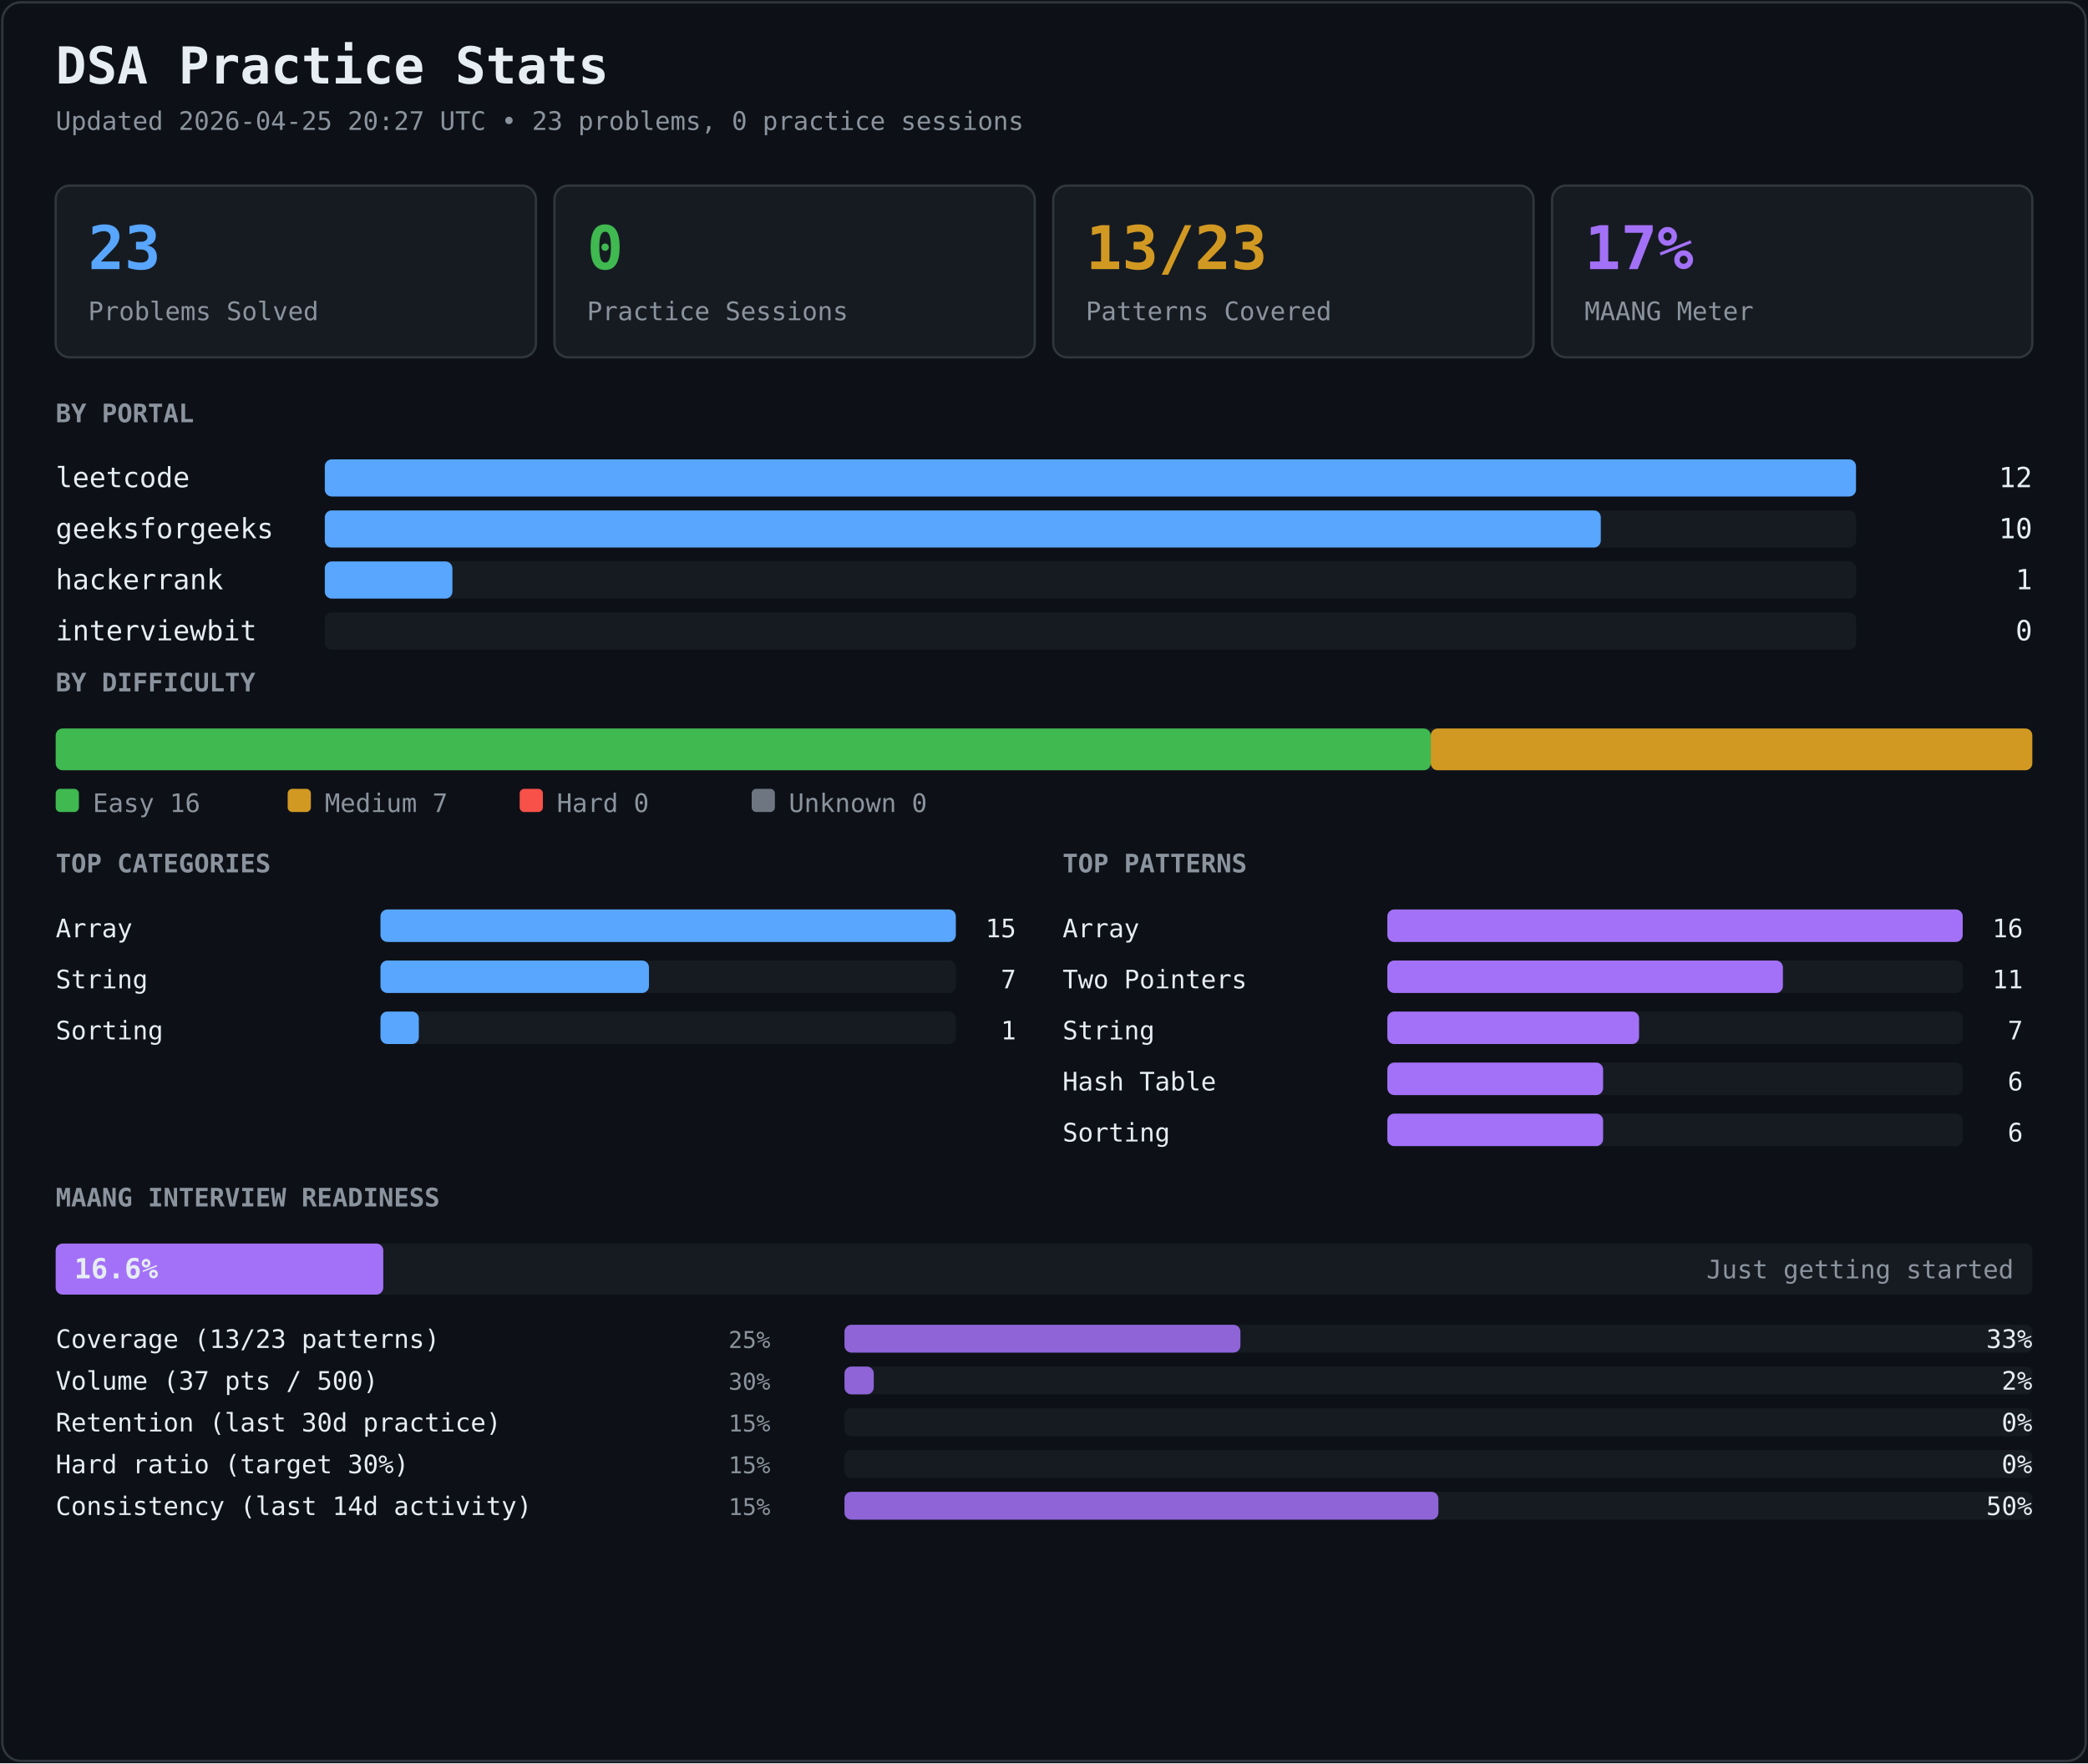
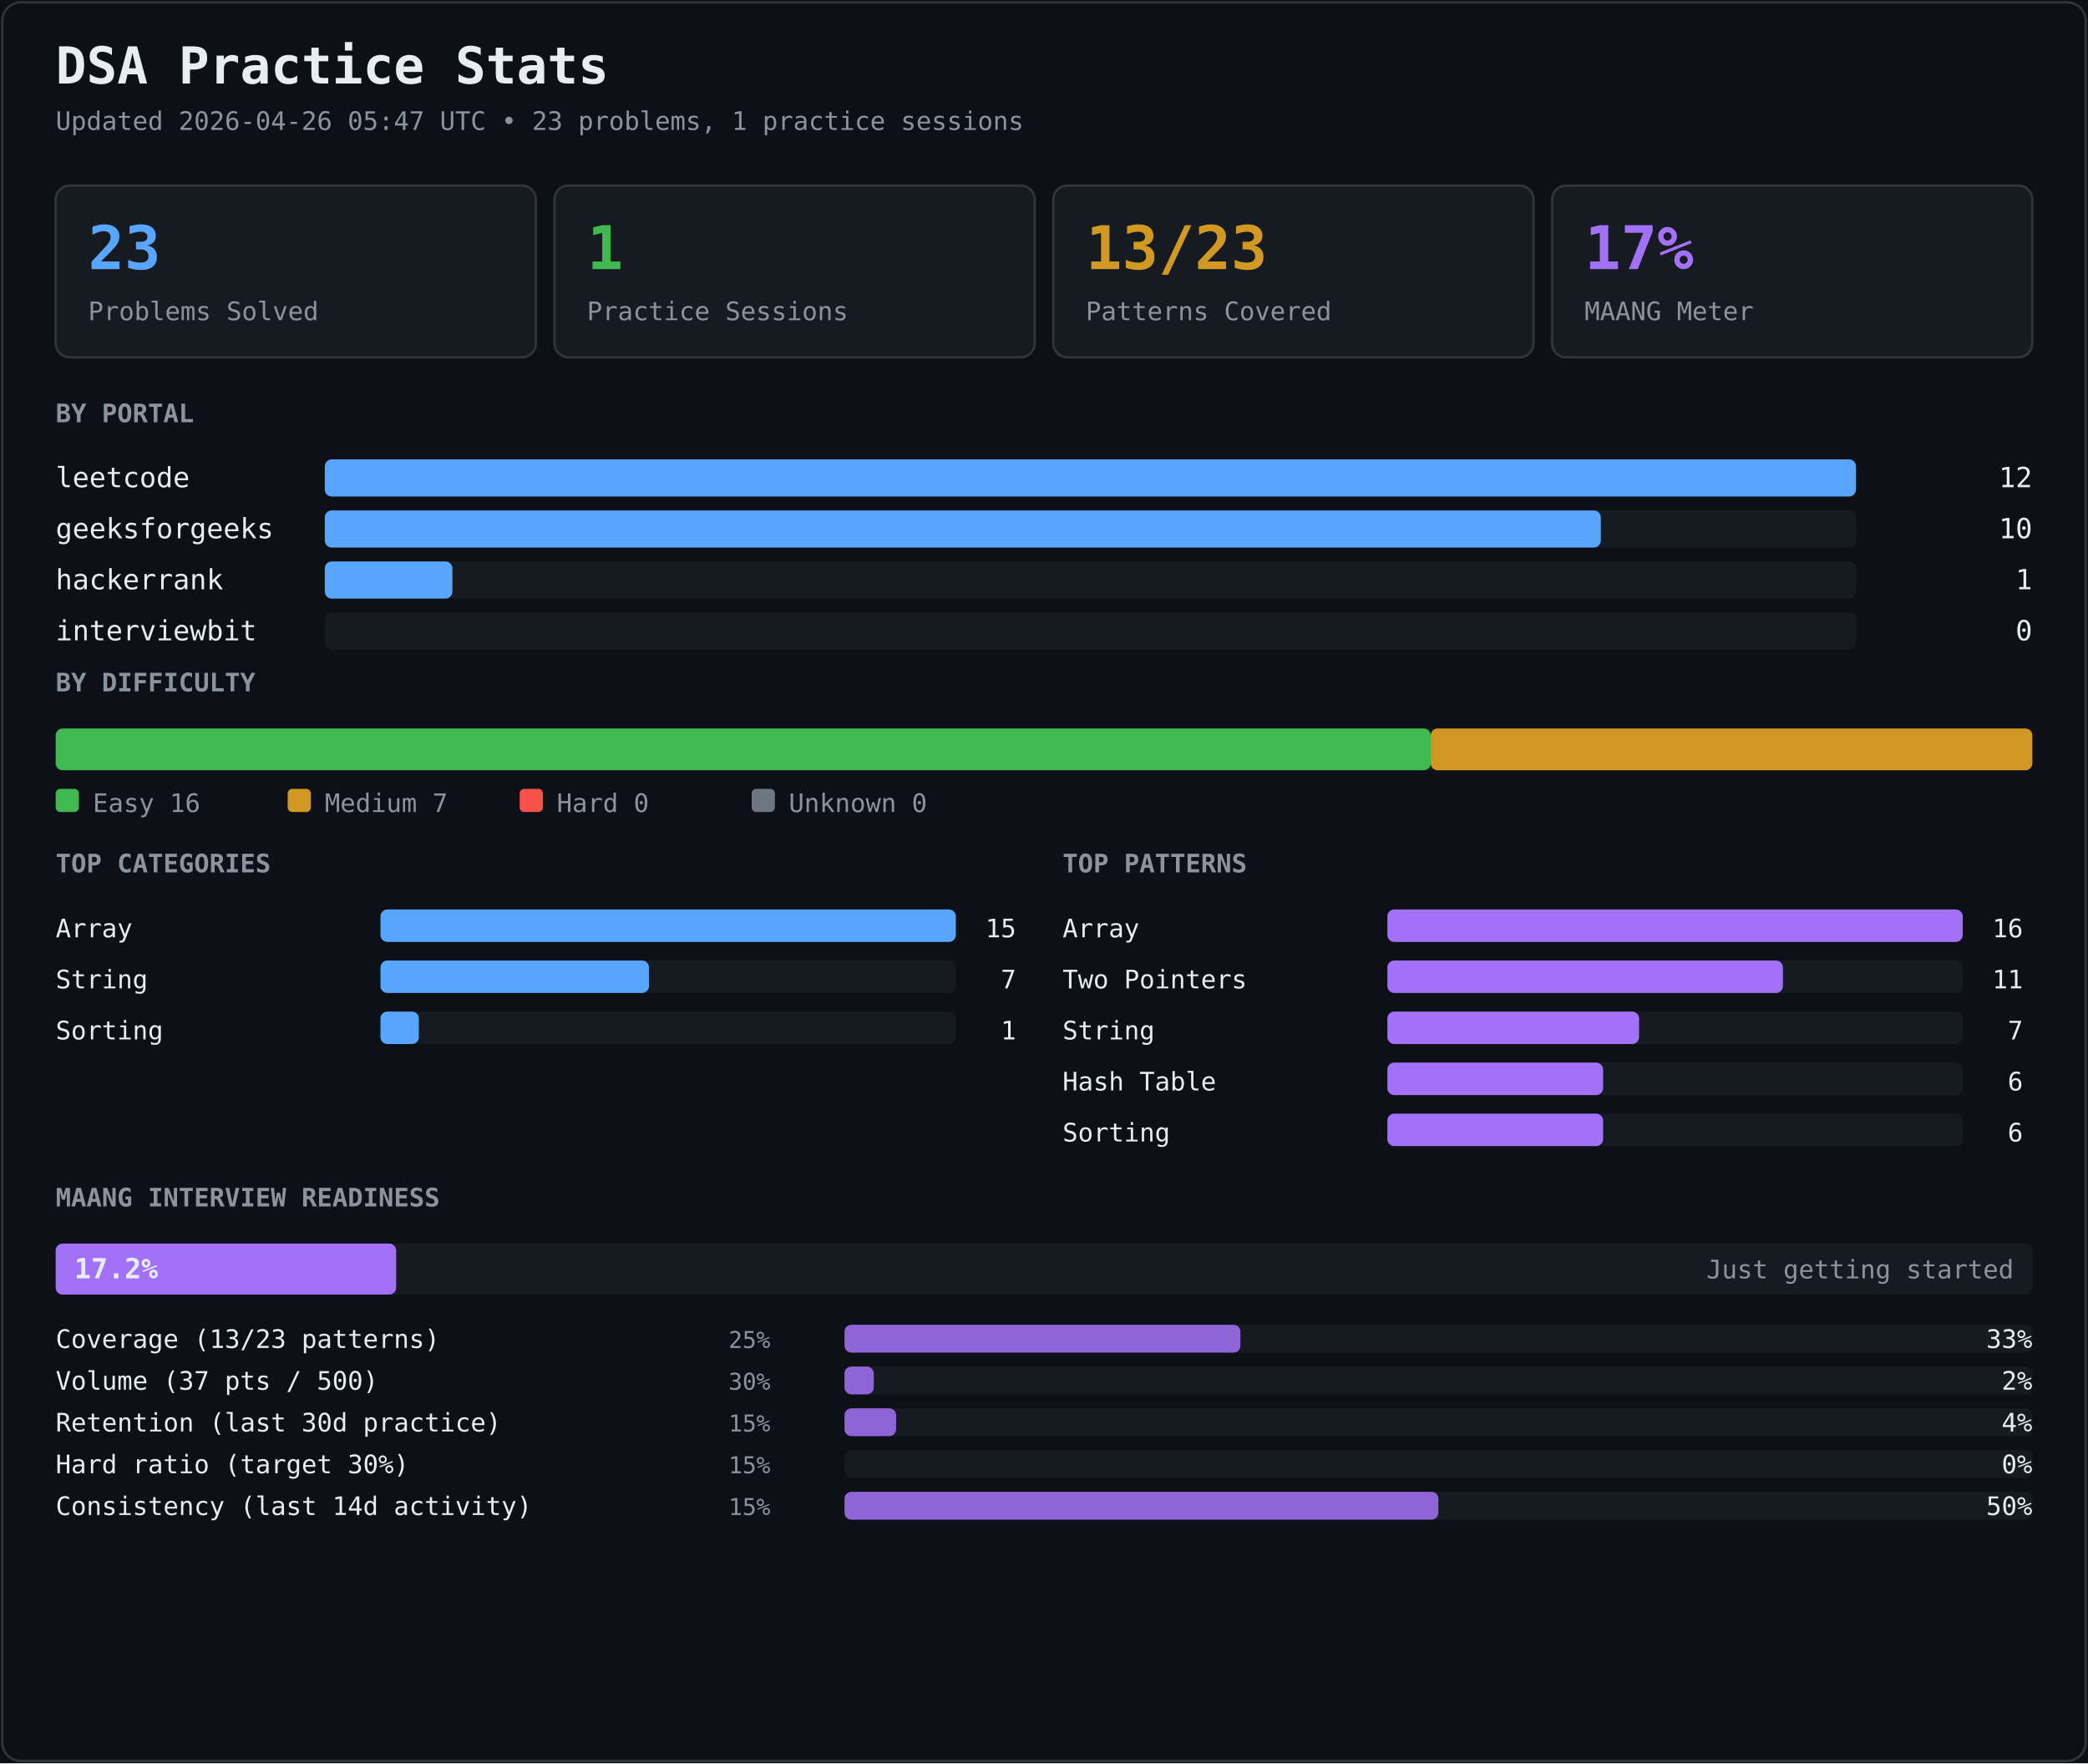
<svg xmlns="http://www.w3.org/2000/svg" width="900" height="760" viewBox="0 0 900 760">
  <rect width="900" height="760" fill="#0d1117" />
  <rect x="1" y="1" width="898" height="758" fill="none" stroke="#30363d" rx="8" />
  <text x="24" y="36" font-family="ui-monospace, SFMono-Regular, Menlo, Consolas, monospace" font-size="22" font-weight="700" fill="#e6edf3" text-anchor="start">DSA Practice Stats</text>
-   <text x="24" y="56" font-family="ui-monospace, SFMono-Regular, Menlo, Consolas, monospace" font-size="11" font-weight="400" fill="#8b949e" text-anchor="start">Updated 2026-04-25 20:27 UTC • 23 problems, 0 practice sessions</text>
+   <text x="24" y="56" font-family="ui-monospace, SFMono-Regular, Menlo, Consolas, monospace" font-size="11" font-weight="400" fill="#8b949e" text-anchor="start">Updated 2026-04-26 05:47 UTC • 23 problems, 1 practice sessions</text>
  <rect x="24" y="80" width="207" height="74" rx="6" fill="#161b22" stroke="#30363d" />
  <text x="38" y="116" font-family="ui-monospace, SFMono-Regular, Menlo, Consolas, monospace" font-size="26" font-weight="700" fill="#58a6ff" text-anchor="start">23</text>
  <text x="38" y="138" font-family="ui-monospace, SFMono-Regular, Menlo, Consolas, monospace" font-size="11" font-weight="400" fill="#8b949e" text-anchor="start">Problems Solved</text>
  <rect x="239" y="80" width="207" height="74" rx="6" fill="#161b22" stroke="#30363d" />
-   <text x="253" y="116" font-family="ui-monospace, SFMono-Regular, Menlo, Consolas, monospace" font-size="26" font-weight="700" fill="#3fb950" text-anchor="start">0</text>
+   <text x="253" y="116" font-family="ui-monospace, SFMono-Regular, Menlo, Consolas, monospace" font-size="26" font-weight="700" fill="#3fb950" text-anchor="start">1</text>
  <text x="253" y="138" font-family="ui-monospace, SFMono-Regular, Menlo, Consolas, monospace" font-size="11" font-weight="400" fill="#8b949e" text-anchor="start">Practice Sessions</text>
  <rect x="454" y="80" width="207" height="74" rx="6" fill="#161b22" stroke="#30363d" />
  <text x="468" y="116" font-family="ui-monospace, SFMono-Regular, Menlo, Consolas, monospace" font-size="26" font-weight="700" fill="#d29922" text-anchor="start">13/23</text>
  <text x="468" y="138" font-family="ui-monospace, SFMono-Regular, Menlo, Consolas, monospace" font-size="11" font-weight="400" fill="#8b949e" text-anchor="start">Patterns Covered</text>
  <rect x="669" y="80" width="207" height="74" rx="6" fill="#161b22" stroke="#30363d" />
  <text x="683" y="116" font-family="ui-monospace, SFMono-Regular, Menlo, Consolas, monospace" font-size="26" font-weight="700" fill="#a371f7" text-anchor="start">17%</text>
  <text x="683" y="138" font-family="ui-monospace, SFMono-Regular, Menlo, Consolas, monospace" font-size="11" font-weight="400" fill="#8b949e" text-anchor="start">MAANG Meter</text>
  <text x="24" y="182" font-family="ui-monospace, SFMono-Regular, Menlo, Consolas, monospace" font-size="11" font-weight="700" fill="#8b949e" text-anchor="start">BY PORTAL</text>
  <text x="24" y="210" font-family="ui-monospace, SFMono-Regular, Menlo, Consolas, monospace" font-size="12" font-weight="400" fill="#e6edf3" text-anchor="start">leetcode</text>
  <rect x="140" y="198" width="660" height="16" rx="3" fill="#161b22" opacity="1" />
  <rect x="140" y="198" width="660" height="16" rx="3" fill="#58a6ff" opacity="1" />
  <text x="876" y="210" font-family="ui-monospace, SFMono-Regular, Menlo, Consolas, monospace" font-size="12" font-weight="400" fill="#e6edf3" text-anchor="end">12</text>
  <text x="24" y="232" font-family="ui-monospace, SFMono-Regular, Menlo, Consolas, monospace" font-size="12" font-weight="400" fill="#e6edf3" text-anchor="start">geeksforgeeks</text>
  <rect x="140" y="220" width="660" height="16" rx="3" fill="#161b22" opacity="1" />
  <rect x="140" y="220" width="550" height="16" rx="3" fill="#58a6ff" opacity="1" />
  <text x="876" y="232" font-family="ui-monospace, SFMono-Regular, Menlo, Consolas, monospace" font-size="12" font-weight="400" fill="#e6edf3" text-anchor="end">10</text>
  <text x="24" y="254" font-family="ui-monospace, SFMono-Regular, Menlo, Consolas, monospace" font-size="12" font-weight="400" fill="#e6edf3" text-anchor="start">hackerrank</text>
  <rect x="140" y="242" width="660" height="16" rx="3" fill="#161b22" opacity="1" />
  <rect x="140" y="242" width="55" height="16" rx="3" fill="#58a6ff" opacity="1" />
  <text x="876" y="254" font-family="ui-monospace, SFMono-Regular, Menlo, Consolas, monospace" font-size="12" font-weight="400" fill="#e6edf3" text-anchor="end">1</text>
  <text x="24" y="276" font-family="ui-monospace, SFMono-Regular, Menlo, Consolas, monospace" font-size="12" font-weight="400" fill="#e6edf3" text-anchor="start">interviewbit</text>
  <rect x="140" y="264" width="660" height="16" rx="3" fill="#161b22" opacity="1" />
  <text x="876" y="276" font-family="ui-monospace, SFMono-Regular, Menlo, Consolas, monospace" font-size="12" font-weight="400" fill="#e6edf3" text-anchor="end">0</text>
  <text x="24" y="298" font-family="ui-monospace, SFMono-Regular, Menlo, Consolas, monospace" font-size="11" font-weight="700" fill="#8b949e" text-anchor="start">BY DIFFICULTY</text>
  <rect x="24" y="314" width="852" height="18" rx="3" fill="#161b22" opacity="1" />
  <rect x="24" y="314" width="592.696" height="18" rx="3" fill="#3fb950" opacity="1" />
  <rect x="616.696" y="314" width="259.304" height="18" rx="3" fill="#d29922" opacity="1" />
  <rect x="24" y="340" width="10" height="10" rx="2" fill="#3fb950" />
  <text x="40" y="350" font-family="ui-monospace, SFMono-Regular, Menlo, Consolas, monospace" font-size="11" font-weight="400" fill="#8b949e" text-anchor="start">Easy 16</text>
  <rect x="124" y="340" width="10" height="10" rx="2" fill="#d29922" />
  <text x="140" y="350" font-family="ui-monospace, SFMono-Regular, Menlo, Consolas, monospace" font-size="11" font-weight="400" fill="#8b949e" text-anchor="start">Medium 7</text>
  <rect x="224" y="340" width="10" height="10" rx="2" fill="#f85149" />
  <text x="240" y="350" font-family="ui-monospace, SFMono-Regular, Menlo, Consolas, monospace" font-size="11" font-weight="400" fill="#8b949e" text-anchor="start">Hard 0</text>
  <rect x="324" y="340" width="10" height="10" rx="2" fill="#6e7681" />
  <text x="340" y="350" font-family="ui-monospace, SFMono-Regular, Menlo, Consolas, monospace" font-size="11" font-weight="400" fill="#8b949e" text-anchor="start">Unknown 0</text>
  <text x="24" y="376" font-family="ui-monospace, SFMono-Regular, Menlo, Consolas, monospace" font-size="11" font-weight="700" fill="#8b949e" text-anchor="start">TOP CATEGORIES</text>
  <text x="458" y="376" font-family="ui-monospace, SFMono-Regular, Menlo, Consolas, monospace" font-size="11" font-weight="700" fill="#8b949e" text-anchor="start">TOP PATTERNS</text>
  <text x="24" y="404" font-family="ui-monospace, SFMono-Regular, Menlo, Consolas, monospace" font-size="11" font-weight="400" fill="#e6edf3" text-anchor="start">Array</text>
  <rect x="164" y="392" width="248" height="14" rx="3" fill="#161b22" opacity="1" />
  <rect x="164" y="392" width="248" height="14" rx="3" fill="#58a6ff" opacity="1" />
  <text x="438" y="404" font-family="ui-monospace, SFMono-Regular, Menlo, Consolas, monospace" font-size="11" font-weight="400" fill="#e6edf3" text-anchor="end">15</text>
  <text x="458" y="404" font-family="ui-monospace, SFMono-Regular, Menlo, Consolas, monospace" font-size="11" font-weight="400" fill="#e6edf3" text-anchor="start">Array</text>
  <rect x="598" y="392" width="248" height="14" rx="3" fill="#161b22" opacity="1" />
  <rect x="598" y="392" width="248" height="14" rx="3" fill="#a371f7" opacity="1" />
  <text x="872" y="404" font-family="ui-monospace, SFMono-Regular, Menlo, Consolas, monospace" font-size="11" font-weight="400" fill="#e6edf3" text-anchor="end">16</text>
  <text x="24" y="426" font-family="ui-monospace, SFMono-Regular, Menlo, Consolas, monospace" font-size="11" font-weight="400" fill="#e6edf3" text-anchor="start">String</text>
  <rect x="164" y="414" width="248" height="14" rx="3" fill="#161b22" opacity="1" />
  <rect x="164" y="414" width="115.733" height="14" rx="3" fill="#58a6ff" opacity="1" />
  <text x="438" y="426" font-family="ui-monospace, SFMono-Regular, Menlo, Consolas, monospace" font-size="11" font-weight="400" fill="#e6edf3" text-anchor="end">7</text>
  <text x="458" y="426" font-family="ui-monospace, SFMono-Regular, Menlo, Consolas, monospace" font-size="11" font-weight="400" fill="#e6edf3" text-anchor="start">Two Pointers</text>
  <rect x="598" y="414" width="248" height="14" rx="3" fill="#161b22" opacity="1" />
  <rect x="598" y="414" width="170.5" height="14" rx="3" fill="#a371f7" opacity="1" />
  <text x="872" y="426" font-family="ui-monospace, SFMono-Regular, Menlo, Consolas, monospace" font-size="11" font-weight="400" fill="#e6edf3" text-anchor="end">11</text>
  <text x="24" y="448" font-family="ui-monospace, SFMono-Regular, Menlo, Consolas, monospace" font-size="11" font-weight="400" fill="#e6edf3" text-anchor="start">Sorting</text>
  <rect x="164" y="436" width="248" height="14" rx="3" fill="#161b22" opacity="1" />
  <rect x="164" y="436" width="16.533" height="14" rx="3" fill="#58a6ff" opacity="1" />
  <text x="438" y="448" font-family="ui-monospace, SFMono-Regular, Menlo, Consolas, monospace" font-size="11" font-weight="400" fill="#e6edf3" text-anchor="end">1</text>
  <text x="458" y="448" font-family="ui-monospace, SFMono-Regular, Menlo, Consolas, monospace" font-size="11" font-weight="400" fill="#e6edf3" text-anchor="start">String</text>
  <rect x="598" y="436" width="248" height="14" rx="3" fill="#161b22" opacity="1" />
  <rect x="598" y="436" width="108.5" height="14" rx="3" fill="#a371f7" opacity="1" />
  <text x="872" y="448" font-family="ui-monospace, SFMono-Regular, Menlo, Consolas, monospace" font-size="11" font-weight="400" fill="#e6edf3" text-anchor="end">7</text>
  <text x="458" y="470" font-family="ui-monospace, SFMono-Regular, Menlo, Consolas, monospace" font-size="11" font-weight="400" fill="#e6edf3" text-anchor="start">Hash Table</text>
  <rect x="598" y="458" width="248" height="14" rx="3" fill="#161b22" opacity="1" />
  <rect x="598" y="458" width="93" height="14" rx="3" fill="#a371f7" opacity="1" />
  <text x="872" y="470" font-family="ui-monospace, SFMono-Regular, Menlo, Consolas, monospace" font-size="11" font-weight="400" fill="#e6edf3" text-anchor="end">6</text>
  <text x="458" y="492" font-family="ui-monospace, SFMono-Regular, Menlo, Consolas, monospace" font-size="11" font-weight="400" fill="#e6edf3" text-anchor="start">Sorting</text>
  <rect x="598" y="480" width="248" height="14" rx="3" fill="#161b22" opacity="1" />
  <rect x="598" y="480" width="93" height="14" rx="3" fill="#a371f7" opacity="1" />
  <text x="872" y="492" font-family="ui-monospace, SFMono-Regular, Menlo, Consolas, monospace" font-size="11" font-weight="400" fill="#e6edf3" text-anchor="end">6</text>
  <text x="24" y="520" font-family="ui-monospace, SFMono-Regular, Menlo, Consolas, monospace" font-size="11" font-weight="700" fill="#8b949e" text-anchor="start">MAANG INTERVIEW READINESS</text>
  <rect x="24" y="536" width="852" height="22" rx="3" fill="#161b22" opacity="1" />
-   <rect x="24" y="536" width="141.205" height="22" rx="3" fill="#a371f7" opacity="1" />
-   <text x="32" y="551" font-family="ui-monospace, SFMono-Regular, Menlo, Consolas, monospace" font-size="12" font-weight="700" fill="#e6edf3" text-anchor="start">16.6%</text>
+   <rect x="24" y="536" width="146.761" height="22" rx="3" fill="#a371f7" opacity="1" />
+   <text x="32" y="551" font-family="ui-monospace, SFMono-Regular, Menlo, Consolas, monospace" font-size="12" font-weight="700" fill="#e6edf3" text-anchor="start">17.2%</text>
  <text x="868" y="551" font-family="ui-monospace, SFMono-Regular, Menlo, Consolas, monospace" font-size="11" font-weight="400" fill="#8b949e" text-anchor="end">Just getting started</text>
  <text x="24" y="581" font-family="ui-monospace, SFMono-Regular, Menlo, Consolas, monospace" font-size="11" font-weight="400" fill="#e6edf3" text-anchor="start">Coverage (13/23 patterns)</text>
  <text x="314" y="581" font-family="ui-monospace, SFMono-Regular, Menlo, Consolas, monospace" font-size="10" font-weight="400" fill="#8b949e" text-anchor="start">25%</text>
  <rect x="364" y="571" width="512" height="12" rx="3" fill="#161b22" opacity="1" />
  <rect x="364" y="571" width="170.667" height="12" rx="3" fill="#a371f7" opacity="0.85" />
  <text x="876" y="581" font-family="ui-monospace, SFMono-Regular, Menlo, Consolas, monospace" font-size="11" font-weight="400" fill="#e6edf3" text-anchor="end">33%</text>
  <text x="24" y="599" font-family="ui-monospace, SFMono-Regular, Menlo, Consolas, monospace" font-size="11" font-weight="400" fill="#e6edf3" text-anchor="start">Volume (37 pts / 500)</text>
  <text x="314" y="599" font-family="ui-monospace, SFMono-Regular, Menlo, Consolas, monospace" font-size="10" font-weight="400" fill="#8b949e" text-anchor="start">30%</text>
  <rect x="364" y="589" width="512" height="12" rx="3" fill="#161b22" opacity="1" />
  <rect x="364" y="589" width="12.629" height="12" rx="3" fill="#a371f7" opacity="0.85" />
  <text x="876" y="599" font-family="ui-monospace, SFMono-Regular, Menlo, Consolas, monospace" font-size="11" font-weight="400" fill="#e6edf3" text-anchor="end">2%</text>
  <text x="24" y="617" font-family="ui-monospace, SFMono-Regular, Menlo, Consolas, monospace" font-size="11" font-weight="400" fill="#e6edf3" text-anchor="start">Retention (last 30d practice)</text>
  <text x="314" y="617" font-family="ui-monospace, SFMono-Regular, Menlo, Consolas, monospace" font-size="10" font-weight="400" fill="#8b949e" text-anchor="start">15%</text>
  <rect x="364" y="607" width="512" height="12" rx="3" fill="#161b22" opacity="1" />
-   <rect x="364" y="607" width="0" height="12" rx="3" fill="#a371f7" opacity="0.85" />
-   <text x="876" y="617" font-family="ui-monospace, SFMono-Regular, Menlo, Consolas, monospace" font-size="11" font-weight="400" fill="#e6edf3" text-anchor="end">0%</text>
+   <rect x="364" y="607" width="22.261" height="12" rx="3" fill="#a371f7" opacity="0.85" />
+   <text x="876" y="617" font-family="ui-monospace, SFMono-Regular, Menlo, Consolas, monospace" font-size="11" font-weight="400" fill="#e6edf3" text-anchor="end">4%</text>
  <text x="24" y="635" font-family="ui-monospace, SFMono-Regular, Menlo, Consolas, monospace" font-size="11" font-weight="400" fill="#e6edf3" text-anchor="start">Hard ratio (target 30%)</text>
  <text x="314" y="635" font-family="ui-monospace, SFMono-Regular, Menlo, Consolas, monospace" font-size="10" font-weight="400" fill="#8b949e" text-anchor="start">15%</text>
  <rect x="364" y="625" width="512" height="12" rx="3" fill="#161b22" opacity="1" />
  <rect x="364" y="625" width="0" height="12" rx="3" fill="#a371f7" opacity="0.85" />
  <text x="876" y="635" font-family="ui-monospace, SFMono-Regular, Menlo, Consolas, monospace" font-size="11" font-weight="400" fill="#e6edf3" text-anchor="end">0%</text>
  <text x="24" y="653" font-family="ui-monospace, SFMono-Regular, Menlo, Consolas, monospace" font-size="11" font-weight="400" fill="#e6edf3" text-anchor="start">Consistency (last 14d activity)</text>
  <text x="314" y="653" font-family="ui-monospace, SFMono-Regular, Menlo, Consolas, monospace" font-size="10" font-weight="400" fill="#8b949e" text-anchor="start">15%</text>
  <rect x="364" y="643" width="512" height="12" rx="3" fill="#161b22" opacity="1" />
  <rect x="364" y="643" width="256" height="12" rx="3" fill="#a371f7" opacity="0.85" />
  <text x="876" y="653" font-family="ui-monospace, SFMono-Regular, Menlo, Consolas, monospace" font-size="11" font-weight="400" fill="#e6edf3" text-anchor="end">50%</text>
</svg>
